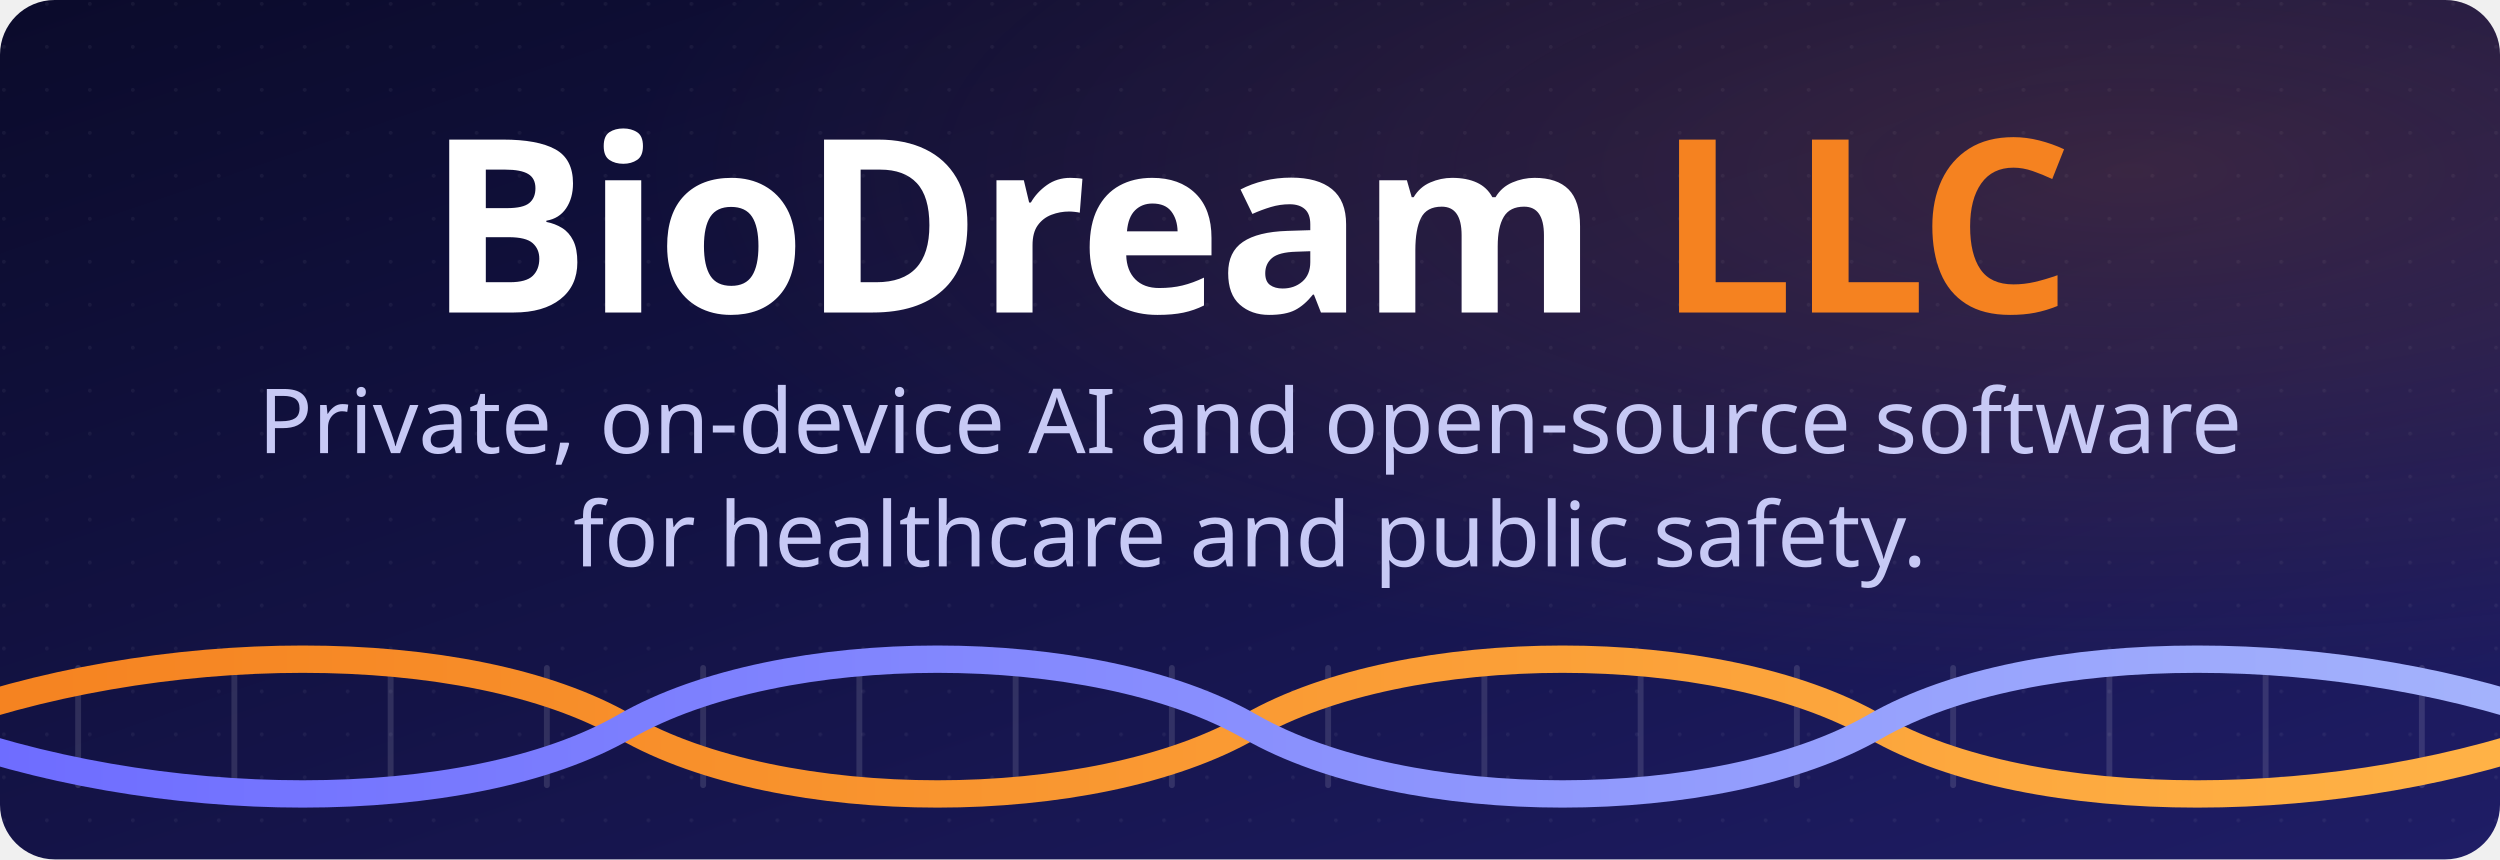
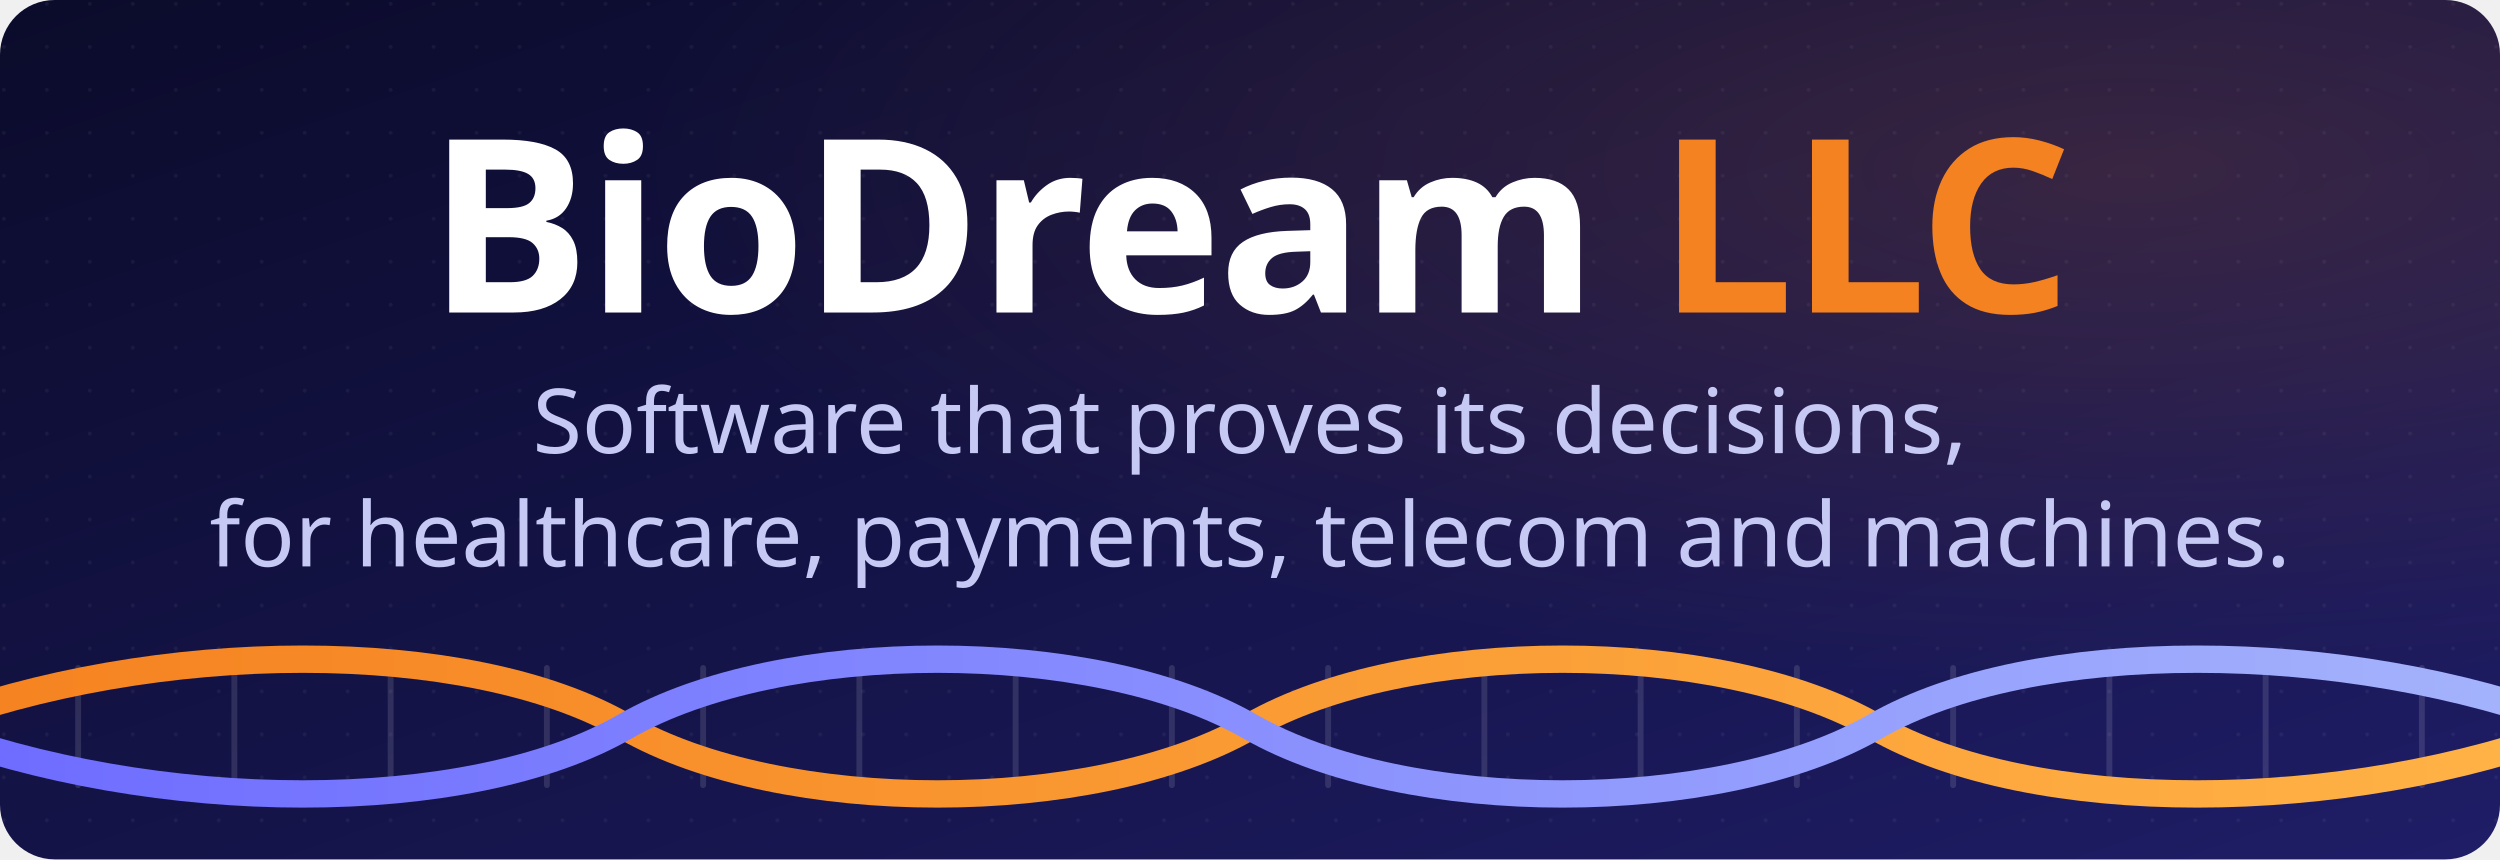
<svg xmlns="http://www.w3.org/2000/svg" viewBox="0 0 1280 440" width="1280" height="440" role="img" aria-labelledby="t d">
  <defs>
    <linearGradient id="bg" x1="0" y1="0" x2="1" y2="1">
      <stop offset="0" stop-color="#0b0b2b" />
      <stop offset="0.6" stop-color="#16154d" />
      <stop offset="1" stop-color="#1f1d66" />
    </linearGradient>
    <linearGradient id="orange" x1="0" y1="0" x2="1" y2="0">
      <stop offset="0" stop-color="#f58220" />
      <stop offset="1" stop-color="#ffb347" />
    </linearGradient>
    <linearGradient id="indigo" x1="0" y1="0" x2="1" y2="0">
      <stop offset="0" stop-color="#6d6bff" />
      <stop offset="1" stop-color="#a5b4fc" />
    </linearGradient>
    <radialGradient id="glow" cx="0.85" cy="0.2" r="0.6">
      <stop offset="0" stop-color="#f58220" stop-opacity="0.16" />
      <stop offset="1" stop-color="#f58220" stop-opacity="0" />
    </radialGradient>
    <pattern id="dots" width="22" height="22" patternUnits="userSpaceOnUse">
      <circle cx="2" cy="2" r="1" fill="#ffffff" fill-opacity="0.05" />
    </pattern>
    <clipPath id="inside">
      <rect width="1280" height="440" rx="28" />
    </clipPath>
  </defs>
  <rect width="1280" height="440" rx="28" fill="url(#bg)" />
  <rect width="1280" height="440" rx="28" fill="url(#dots)" />
  <rect width="1280" height="440" rx="28" fill="url(#glow)" />
  <g clip-path="url(#inside)" fill="none" stroke-linecap="round">
    <g stroke="#ffffff" stroke-opacity="0.12" stroke-width="3">
      <path d="M40 342 V402" />
      <path d="M120 342 V402" />
      <path d="M200 342 V402" />
      <path d="M280 342 V402" />
      <path d="M360 342 V402" />
      <path d="M440 342 V402" />
      <path d="M520 342 V402" />
      <path d="M600 342 V402" />
      <path d="M680 342 V402" />
      <path d="M760 342 V402" />
      <path d="M840 342 V402" />
      <path d="M920 342 V402" />
      <path d="M1000 342 V402" />
      <path d="M1080 342 V402" />
      <path d="M1160 342 V402" />
      <path d="M1240 342 V402" />
    </g>
    <path d="M-40 372 C80 326 240 326 320 372 S560 418 640 372 S880 326 960 372 S1200 418 1320 372" stroke="url(#orange)" stroke-width="14" />
    <path d="M-40 372 C80 418 240 418 320 372 S560 326 640 372 S880 418 960 372 S1200 326 1320 372" stroke="url(#indigo)" stroke-width="14" />
  </g>
  <g font-family="-apple-system, 'Segoe UI', 'Noto Sans', Helvetica, Arial, sans-serif" text-anchor="middle">
    <text x="640.0" y="160" font-size="124" font-weight="800" fill="#ffffff" letter-spacing="-2">BioDream <tspan fill="#f58220">LLC</tspan>
    </text>
-     <text x="640.0" y="232" font-size="46" fill="#c7c9f5">Private, on-device AI and open-source software</text>
-     <text x="640.0" y="290" font-size="46" fill="#c7c9f5">for healthcare and public safety.</text>
+     <text x="640.0" y="232" font-size="46" fill="#c7c9f5">Software that proves its decisions,</text>
+     <text x="640.0" y="290" font-size="46" fill="#c7c9f5">for healthcare, payments, telecom and machines.</text>
  </g>
</svg>
